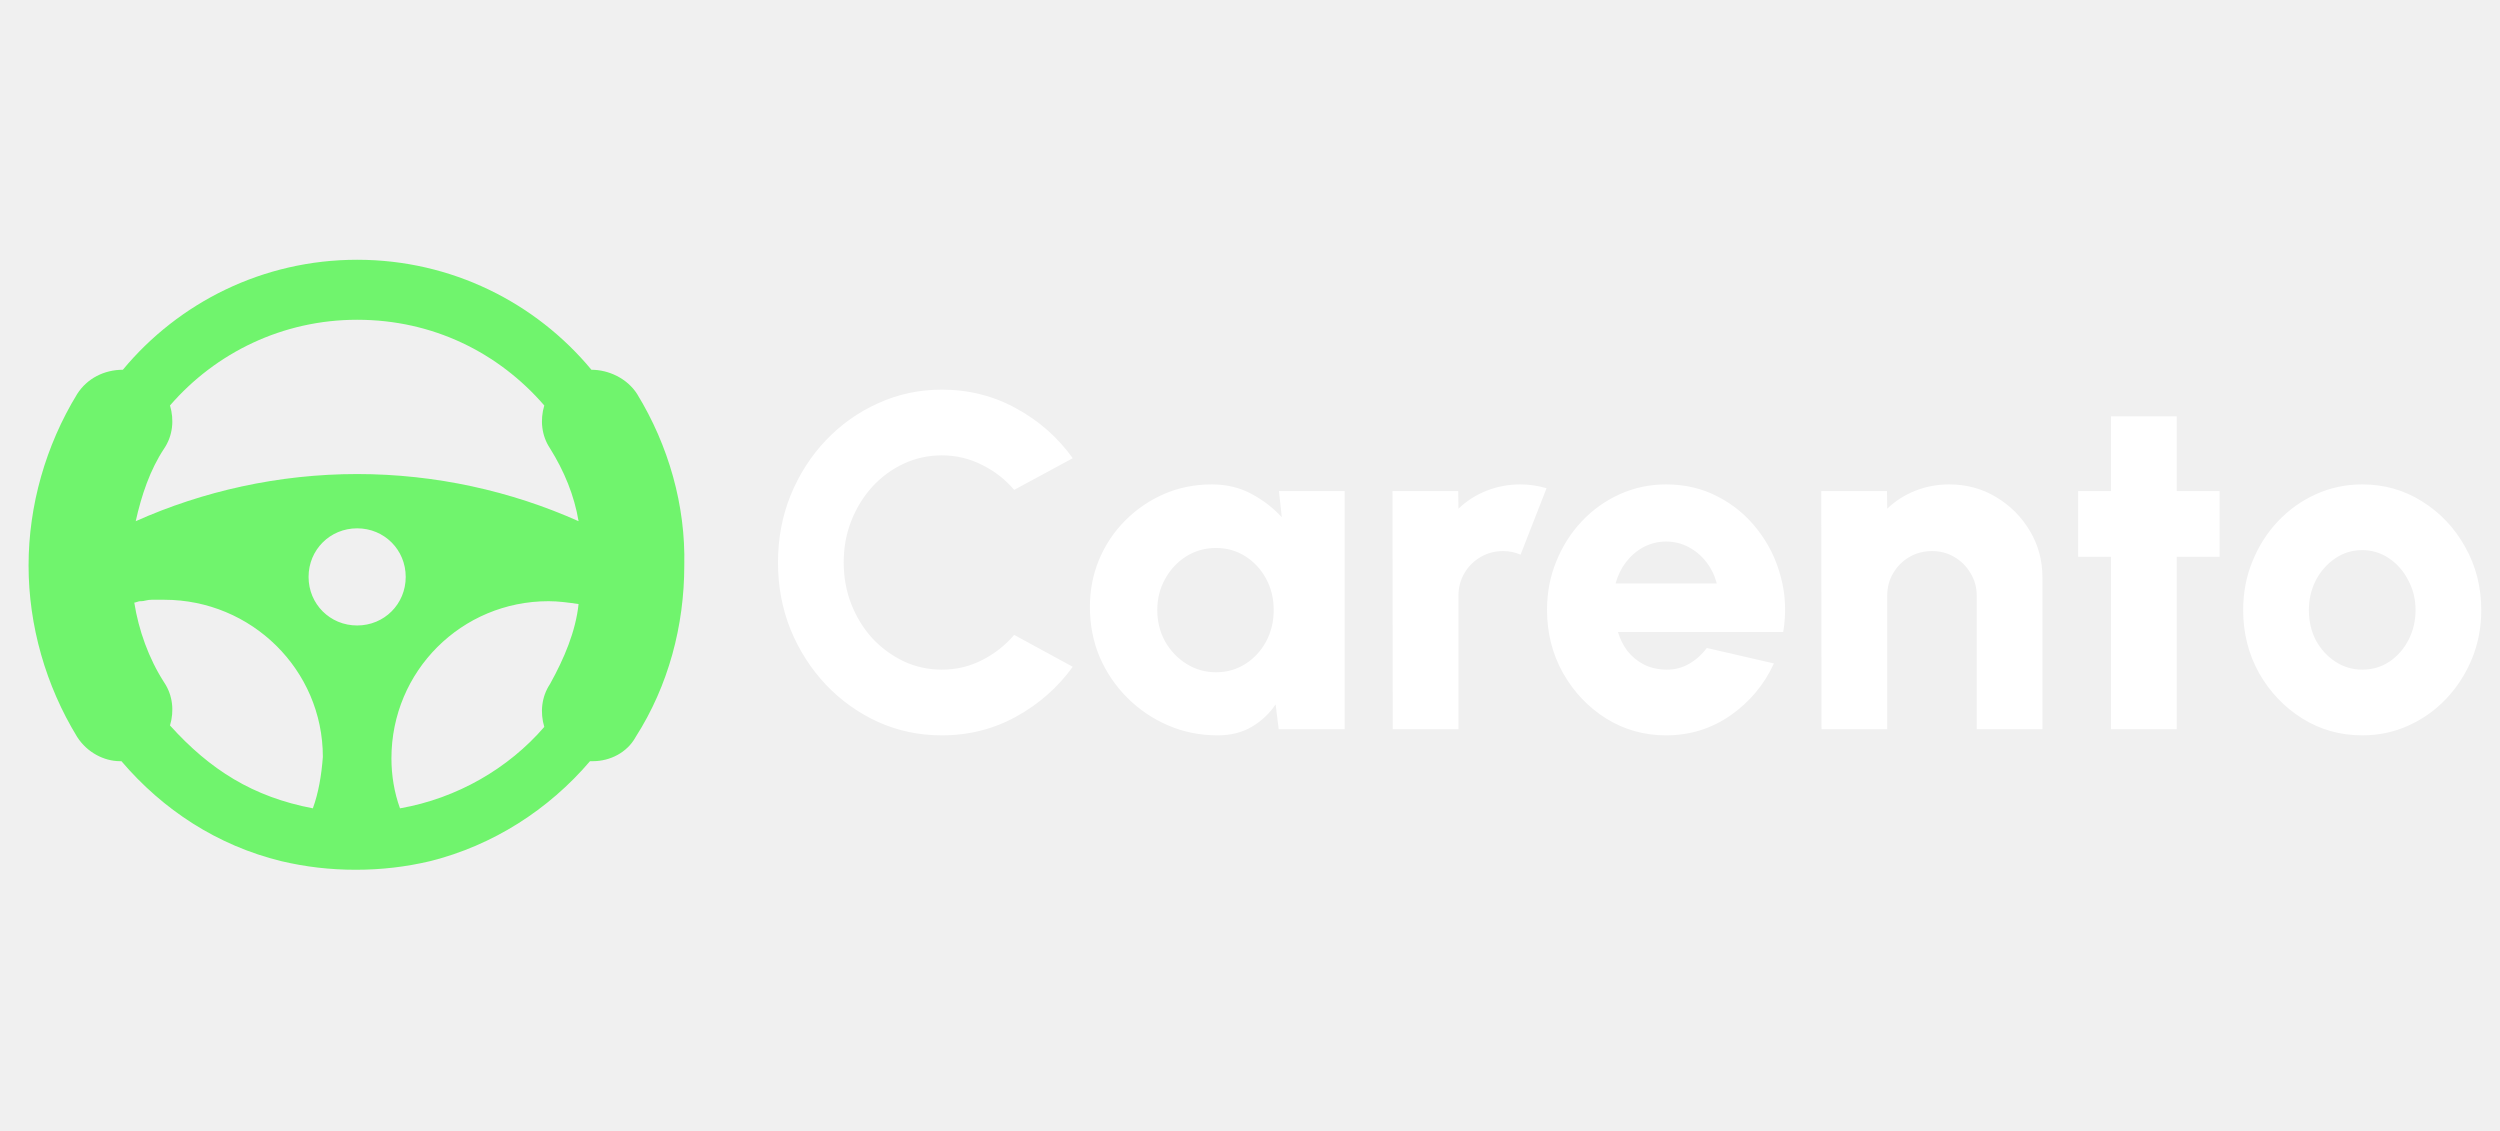
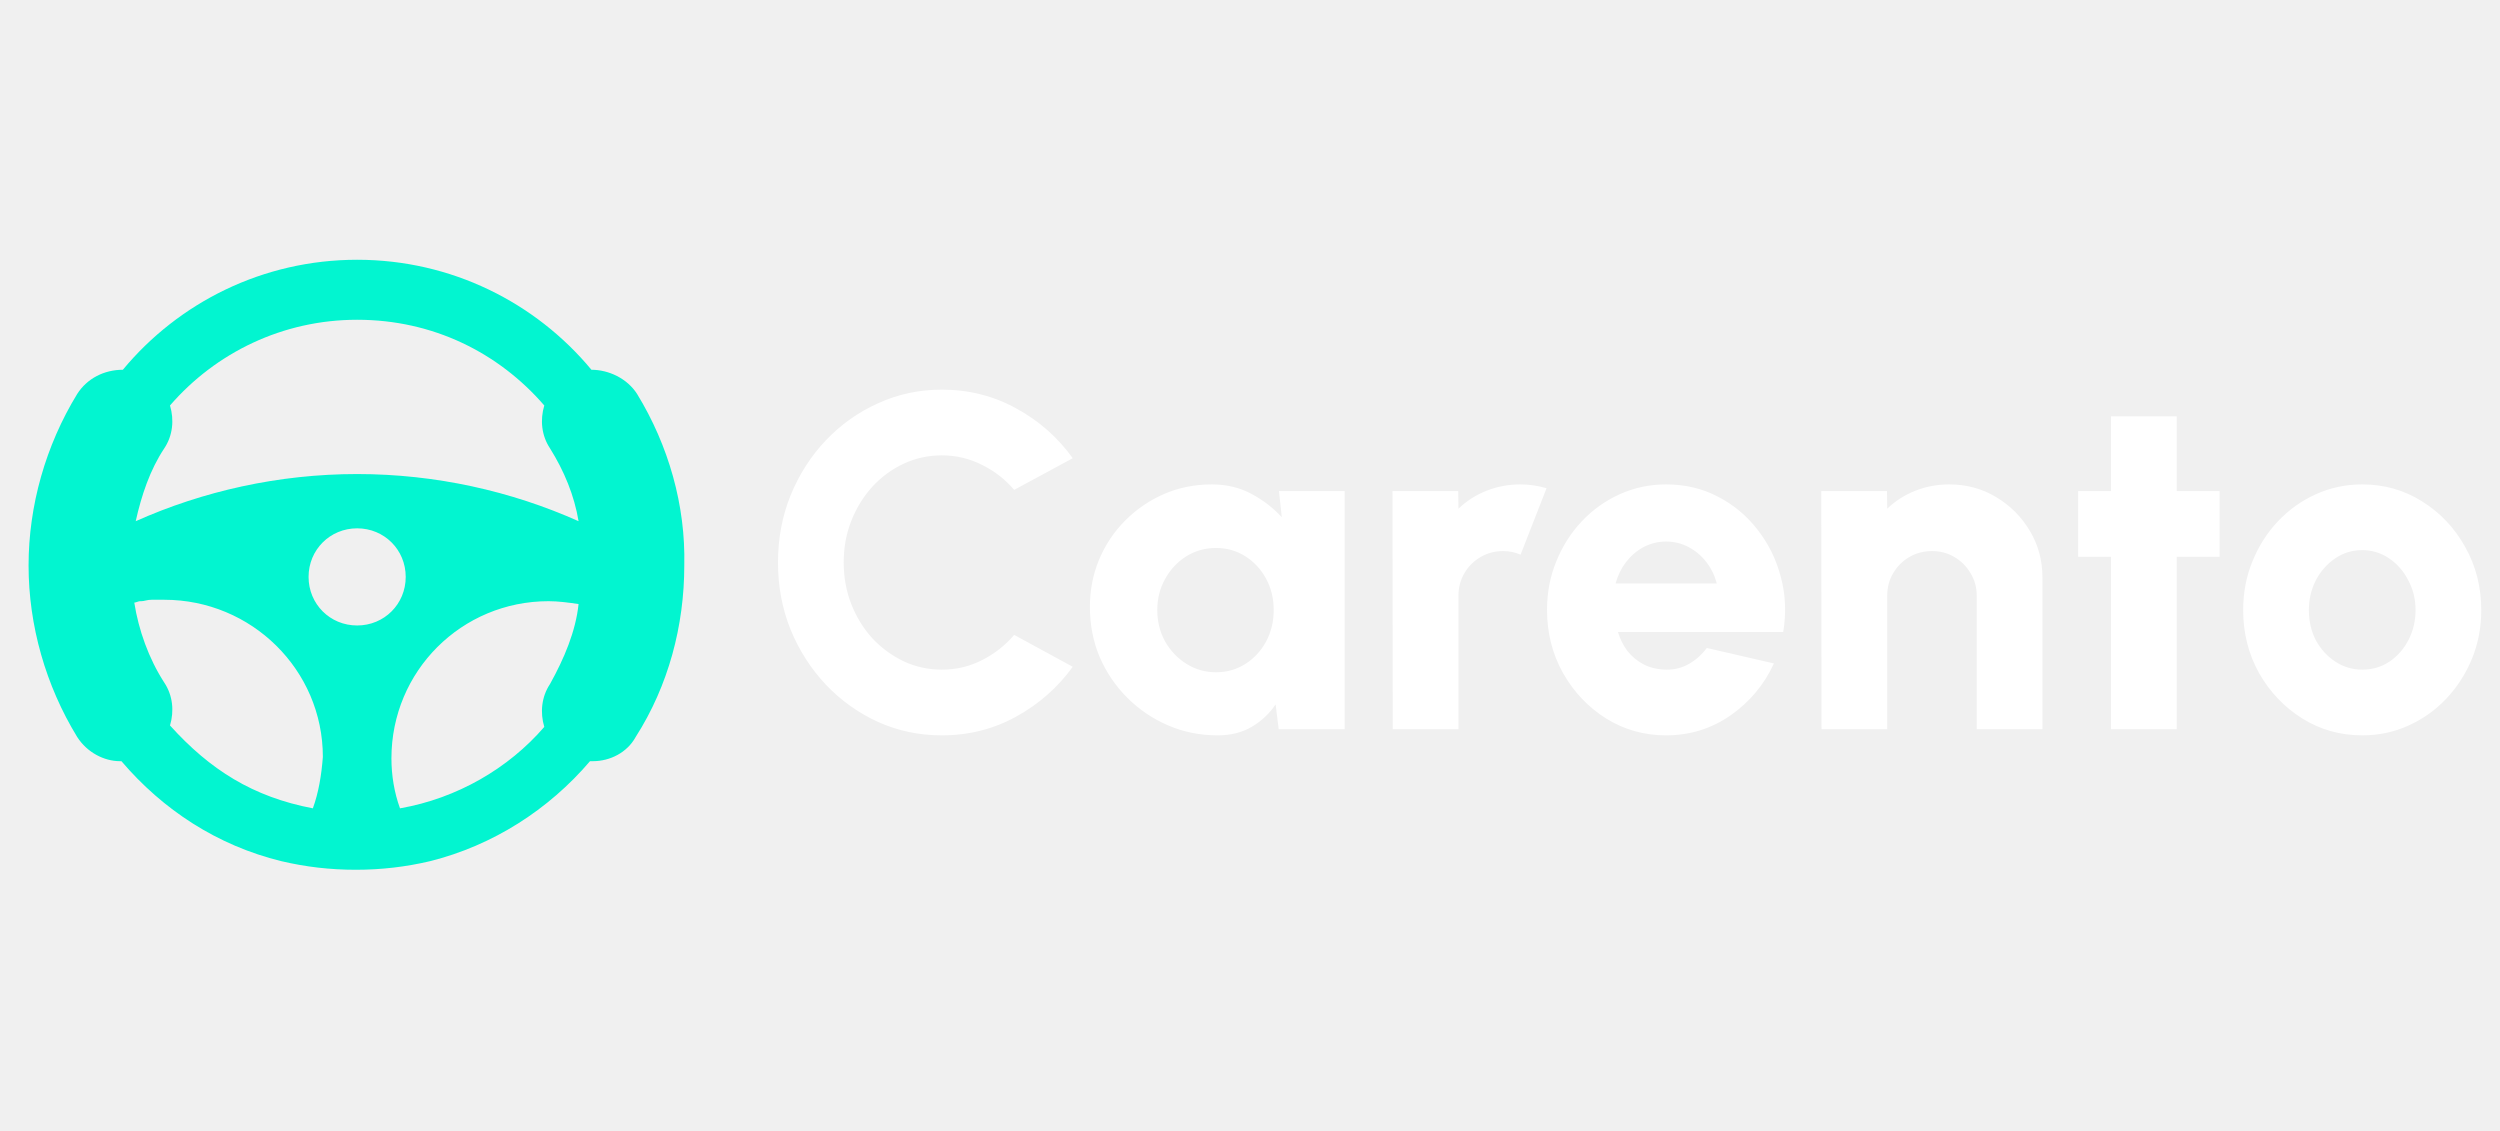
<svg xmlns="http://www.w3.org/2000/svg" width="168" height="76" viewBox="0 0 168 76" fill="none">
-   <path d="M8.928 51.057C8.736 51.153 8.544 51.153 8.256 51.153C8.448 51.153 8.736 51.153 8.928 51.057Z" fill="#70F46D" />
-   <path d="M11.424 27.248C11.328 27.152 11.328 26.96 11.232 26.864C11.328 26.96 11.424 27.056 11.424 27.248Z" fill="#70F46D" />
-   <path d="M39.264 51.152H39.648C39.552 51.152 39.456 51.152 39.264 51.152ZM11.232 26.864C11.328 26.96 11.328 27.152 11.424 27.248C11.424 27.056 11.328 26.96 11.232 26.864Z" fill="#70F46D" />
-   <path d="M42.816 26.48C42.144 25.424 40.896 24.848 39.744 24.848C36 20.336 30.336 17.456 24 17.456C17.664 17.456 12 20.336 8.256 24.848C7.008 24.848 5.856 25.424 5.184 26.48C3.072 29.936 1.92 33.968 1.92 38C1.92 42.032 3.072 46.064 5.184 49.52C5.856 50.576 7.008 51.152 8.064 51.152H8.16C10.944 54.416 14.592 56.816 18.912 57.872C20.544 58.256 22.176 58.448 23.904 58.448C25.632 58.448 27.264 58.256 28.896 57.872C33.12 56.816 36.864 54.416 39.648 51.152H39.84C40.992 51.152 42.144 50.576 42.72 49.52C44.928 46.064 45.984 42.032 45.984 38C46.08 33.968 44.928 29.936 42.816 26.48ZM11.04 30.128C11.616 29.264 11.712 28.208 11.424 27.248C11.424 27.152 11.328 26.96 11.232 26.864C11.328 26.96 11.328 27.152 11.424 27.248C14.496 23.696 19.008 21.488 24 21.488C29.088 21.488 33.504 23.696 36.576 27.248C36.288 28.208 36.384 29.264 36.96 30.128C37.92 31.664 38.592 33.296 38.88 35.024C34.368 33.008 29.28 31.856 24 31.856C18.72 31.856 13.632 33.008 9.12 35.024C9.504 33.296 10.08 31.568 11.04 30.128ZM21.024 54.32C16.992 53.552 14.112 51.728 11.424 48.752C11.712 47.792 11.616 46.736 11.04 45.872C9.984 44.24 9.312 42.32 9.024 40.496C9.12 40.496 9.312 40.4 9.408 40.4H9.504C9.696 40.4 9.888 40.304 10.176 40.304H11.04C16.896 40.304 21.696 45.008 21.696 50.864C21.6 52.112 21.408 53.264 21.024 54.32ZM24 42.032C22.176 42.032 20.736 40.592 20.736 38.768C20.736 36.944 22.176 35.504 24 35.504C25.824 35.504 27.264 36.944 27.264 38.768C27.264 40.592 25.824 42.032 24 42.032ZM36.96 45.968C36.384 46.832 36.288 47.888 36.576 48.848C34.176 51.632 30.72 53.648 26.88 54.32C26.496 53.264 26.304 52.112 26.304 50.96C26.304 45.104 31.008 40.4 36.864 40.4C37.536 40.4 38.208 40.496 38.88 40.592C38.688 42.416 37.92 44.24 36.96 45.968Z" fill="#70F46D" />
+   <path d="M8.928 51.057C8.736 51.153 8.544 51.153 8.256 51.153C8.448 51.153 8.736 51.153 8.928 51.057Z" fill="#02F5D0" />
+   <path d="M11.424 27.248C11.328 27.152 11.328 26.96 11.232 26.864C11.328 26.96 11.424 27.056 11.424 27.248Z" fill="#02F5D0" />
+   <path d="M39.264 51.152H39.648C39.552 51.152 39.456 51.152 39.264 51.152ZM11.232 26.864C11.328 26.96 11.328 27.152 11.424 27.248C11.424 27.056 11.328 26.96 11.232 26.864Z" fill="#02F5D0" />
+   <path d="M42.816 26.48C42.144 25.424 40.896 24.848 39.744 24.848C36 20.336 30.336 17.456 24 17.456C17.664 17.456 12 20.336 8.256 24.848C7.008 24.848 5.856 25.424 5.184 26.48C3.072 29.936 1.92 33.968 1.92 38C1.92 42.032 3.072 46.064 5.184 49.52C5.856 50.576 7.008 51.152 8.064 51.152H8.16C10.944 54.416 14.592 56.816 18.912 57.872C20.544 58.256 22.176 58.448 23.904 58.448C25.632 58.448 27.264 58.256 28.896 57.872C33.12 56.816 36.864 54.416 39.648 51.152H39.84C40.992 51.152 42.144 50.576 42.72 49.52C44.928 46.064 45.984 42.032 45.984 38C46.08 33.968 44.928 29.936 42.816 26.48ZM11.04 30.128C11.616 29.264 11.712 28.208 11.424 27.248C11.424 27.152 11.328 26.96 11.232 26.864C11.328 26.96 11.328 27.152 11.424 27.248C14.496 23.696 19.008 21.488 24 21.488C29.088 21.488 33.504 23.696 36.576 27.248C36.288 28.208 36.384 29.264 36.96 30.128C37.92 31.664 38.592 33.296 38.88 35.024C34.368 33.008 29.28 31.856 24 31.856C18.72 31.856 13.632 33.008 9.12 35.024C9.504 33.296 10.08 31.568 11.04 30.128ZM21.024 54.32C16.992 53.552 14.112 51.728 11.424 48.752C11.712 47.792 11.616 46.736 11.04 45.872C9.984 44.24 9.312 42.32 9.024 40.496C9.12 40.496 9.312 40.4 9.408 40.4H9.504C9.696 40.4 9.888 40.304 10.176 40.304H11.04C16.896 40.304 21.696 45.008 21.696 50.864C21.6 52.112 21.408 53.264 21.024 54.32ZM24 42.032C22.176 42.032 20.736 40.592 20.736 38.768C20.736 36.944 22.176 35.504 24 35.504C25.824 35.504 27.264 36.944 27.264 38.768C27.264 40.592 25.824 42.032 24 42.032ZM36.96 45.968C36.384 46.832 36.288 47.888 36.576 48.848C34.176 51.632 30.72 53.648 26.88 54.32C26.496 53.264 26.304 52.112 26.304 50.96C26.304 45.104 31.008 40.4 36.864 40.4C37.536 40.4 38.208 40.496 38.88 40.592C38.688 42.416 37.92 44.24 36.96 45.968Z" fill="#02F5D0" />
  <path d="M63.288 49.416C61.773 49.416 60.349 49.117 59.016 48.52C57.683 47.912 56.509 47.075 55.496 46.008C54.493 44.941 53.704 43.709 53.128 42.312C52.563 40.904 52.28 39.4 52.28 37.8C52.28 36.189 52.563 34.685 53.128 33.288C53.704 31.88 54.493 30.648 55.496 29.592C56.509 28.525 57.683 27.693 59.016 27.096C60.349 26.488 61.773 26.184 63.288 26.184C65.101 26.184 66.771 26.605 68.296 27.448C69.821 28.28 71.085 29.395 72.088 30.792L68.152 32.92C67.555 32.216 66.835 31.656 65.992 31.24C65.149 30.813 64.248 30.6 63.288 30.6C62.381 30.6 61.528 30.787 60.728 31.16C59.928 31.533 59.224 32.051 58.616 32.712C58.019 33.373 57.549 34.136 57.208 35C56.867 35.864 56.696 36.797 56.696 37.8C56.696 38.792 56.867 39.725 57.208 40.6C57.549 41.464 58.019 42.227 58.616 42.888C59.224 43.539 59.928 44.056 60.728 44.44C61.528 44.813 62.381 45 63.288 45C64.259 45 65.16 44.787 65.992 44.36C66.835 43.933 67.555 43.368 68.152 42.664L72.088 44.808C71.085 46.195 69.821 47.309 68.296 48.152C66.771 48.995 65.101 49.416 63.288 49.416ZM85.945 33H90.361V49H85.929L85.721 47.336C85.305 47.955 84.772 48.456 84.121 48.84C83.471 49.224 82.708 49.416 81.833 49.416C80.639 49.416 79.524 49.192 78.489 48.744C77.455 48.296 76.543 47.677 75.753 46.888C74.964 46.099 74.345 45.187 73.897 44.152C73.46 43.107 73.241 41.987 73.241 40.792C73.241 39.651 73.449 38.584 73.865 37.592C74.281 36.6 74.868 35.725 75.625 34.968C76.383 34.211 77.252 33.619 78.233 33.192C79.225 32.765 80.292 32.552 81.433 32.552C82.415 32.552 83.295 32.76 84.073 33.176C84.863 33.592 85.551 34.12 86.137 34.76L85.945 33ZM81.721 45.176C82.447 45.176 83.103 44.989 83.689 44.616C84.276 44.243 84.74 43.741 85.081 43.112C85.423 42.472 85.593 41.768 85.593 41C85.593 40.221 85.423 39.517 85.081 38.888C84.74 38.259 84.276 37.757 83.689 37.384C83.103 37.011 82.447 36.824 81.721 36.824C80.985 36.824 80.319 37.011 79.721 37.384C79.124 37.757 78.649 38.264 78.297 38.904C77.945 39.533 77.769 40.232 77.769 41C77.769 41.768 77.945 42.472 78.297 43.112C78.66 43.741 79.14 44.243 79.737 44.616C80.335 44.989 80.996 45.176 81.721 45.176ZM93.592 49L93.576 33H97.992L98.008 34.184C98.542 33.672 99.166 33.272 99.88 32.984C100.606 32.696 101.368 32.552 102.168 32.552C102.755 32.552 103.342 32.637 103.928 32.808L102.184 37.272C101.8 37.112 101.411 37.032 101.016 37.032C100.462 37.032 99.955 37.165 99.496 37.432C99.038 37.699 98.675 38.061 98.408 38.52C98.142 38.968 98.008 39.475 98.008 40.04V49H93.592ZM111.96 49.416C110.488 49.416 109.144 49.037 107.928 48.28C106.723 47.523 105.757 46.504 105.032 45.224C104.317 43.944 103.96 42.531 103.96 40.984C103.96 39.821 104.168 38.733 104.584 37.72C105 36.696 105.571 35.8 106.296 35.032C107.032 34.253 107.885 33.645 108.856 33.208C109.827 32.771 110.861 32.552 111.96 32.552C113.229 32.552 114.387 32.824 115.432 33.368C116.488 33.912 117.379 34.653 118.104 35.592C118.84 36.531 119.363 37.592 119.672 38.776C119.992 39.96 120.045 41.192 119.832 42.472H108.728C108.867 42.941 109.08 43.368 109.368 43.752C109.667 44.125 110.029 44.424 110.456 44.648C110.893 44.872 111.395 44.989 111.96 45C112.515 45.011 113.027 44.883 113.496 44.616C113.965 44.349 114.365 43.992 114.696 43.544L119.208 44.584C118.557 46.003 117.587 47.165 116.296 48.072C115.005 48.968 113.56 49.416 111.96 49.416ZM108.568 39.208H115.368C115.229 38.675 114.995 38.195 114.664 37.768C114.333 37.341 113.933 37.005 113.464 36.76C113.005 36.515 112.504 36.392 111.96 36.392C111.427 36.392 110.925 36.515 110.456 36.76C109.997 37.005 109.603 37.341 109.272 37.768C108.952 38.184 108.717 38.664 108.568 39.208ZM137.253 38.824V49H132.837V40.04C132.837 39.475 132.698 38.968 132.421 38.52C132.154 38.061 131.791 37.699 131.333 37.432C130.885 37.165 130.383 37.032 129.829 37.032C129.274 37.032 128.767 37.165 128.309 37.432C127.85 37.699 127.487 38.061 127.221 38.52C126.954 38.968 126.821 39.475 126.821 40.04V49H122.405L122.389 33H126.805L126.821 34.184C127.354 33.672 127.978 33.272 128.693 32.984C129.418 32.696 130.181 32.552 130.981 32.552C132.143 32.552 133.194 32.835 134.133 33.4C135.082 33.965 135.839 34.723 136.405 35.672C136.97 36.611 137.253 37.661 137.253 38.824ZM149.155 37.416H146.275V49H141.859V37.416H139.651V33H141.859V27.976H146.275V33H149.155V37.416ZM158.741 49.416C157.269 49.416 155.925 49.037 154.709 48.28C153.504 47.523 152.539 46.509 151.813 45.24C151.099 43.96 150.741 42.547 150.741 41C150.741 39.827 150.949 38.733 151.365 37.72C151.781 36.696 152.352 35.8 153.077 35.032C153.813 34.253 154.667 33.645 155.637 33.208C156.608 32.771 157.643 32.552 158.741 32.552C160.213 32.552 161.552 32.931 162.757 33.688C163.973 34.445 164.939 35.464 165.653 36.744C166.379 38.024 166.741 39.443 166.741 41C166.741 42.163 166.533 43.251 166.117 44.264C165.701 45.277 165.125 46.173 164.389 46.952C163.664 47.72 162.816 48.323 161.845 48.76C160.885 49.197 159.851 49.416 158.741 49.416ZM158.741 45C159.424 45 160.037 44.819 160.581 44.456C161.125 44.083 161.552 43.592 161.861 42.984C162.171 42.376 162.325 41.715 162.325 41C162.325 40.264 162.16 39.592 161.829 38.984C161.509 38.365 161.077 37.875 160.533 37.512C159.989 37.149 159.392 36.968 158.741 36.968C158.069 36.968 157.461 37.155 156.917 37.528C156.373 37.901 155.941 38.392 155.621 39C155.312 39.608 155.157 40.275 155.157 41C155.157 41.757 155.317 42.44 155.637 43.048C155.968 43.645 156.405 44.12 156.949 44.472C157.493 44.824 158.091 45 158.741 45Z" fill="white" />
</svg>
